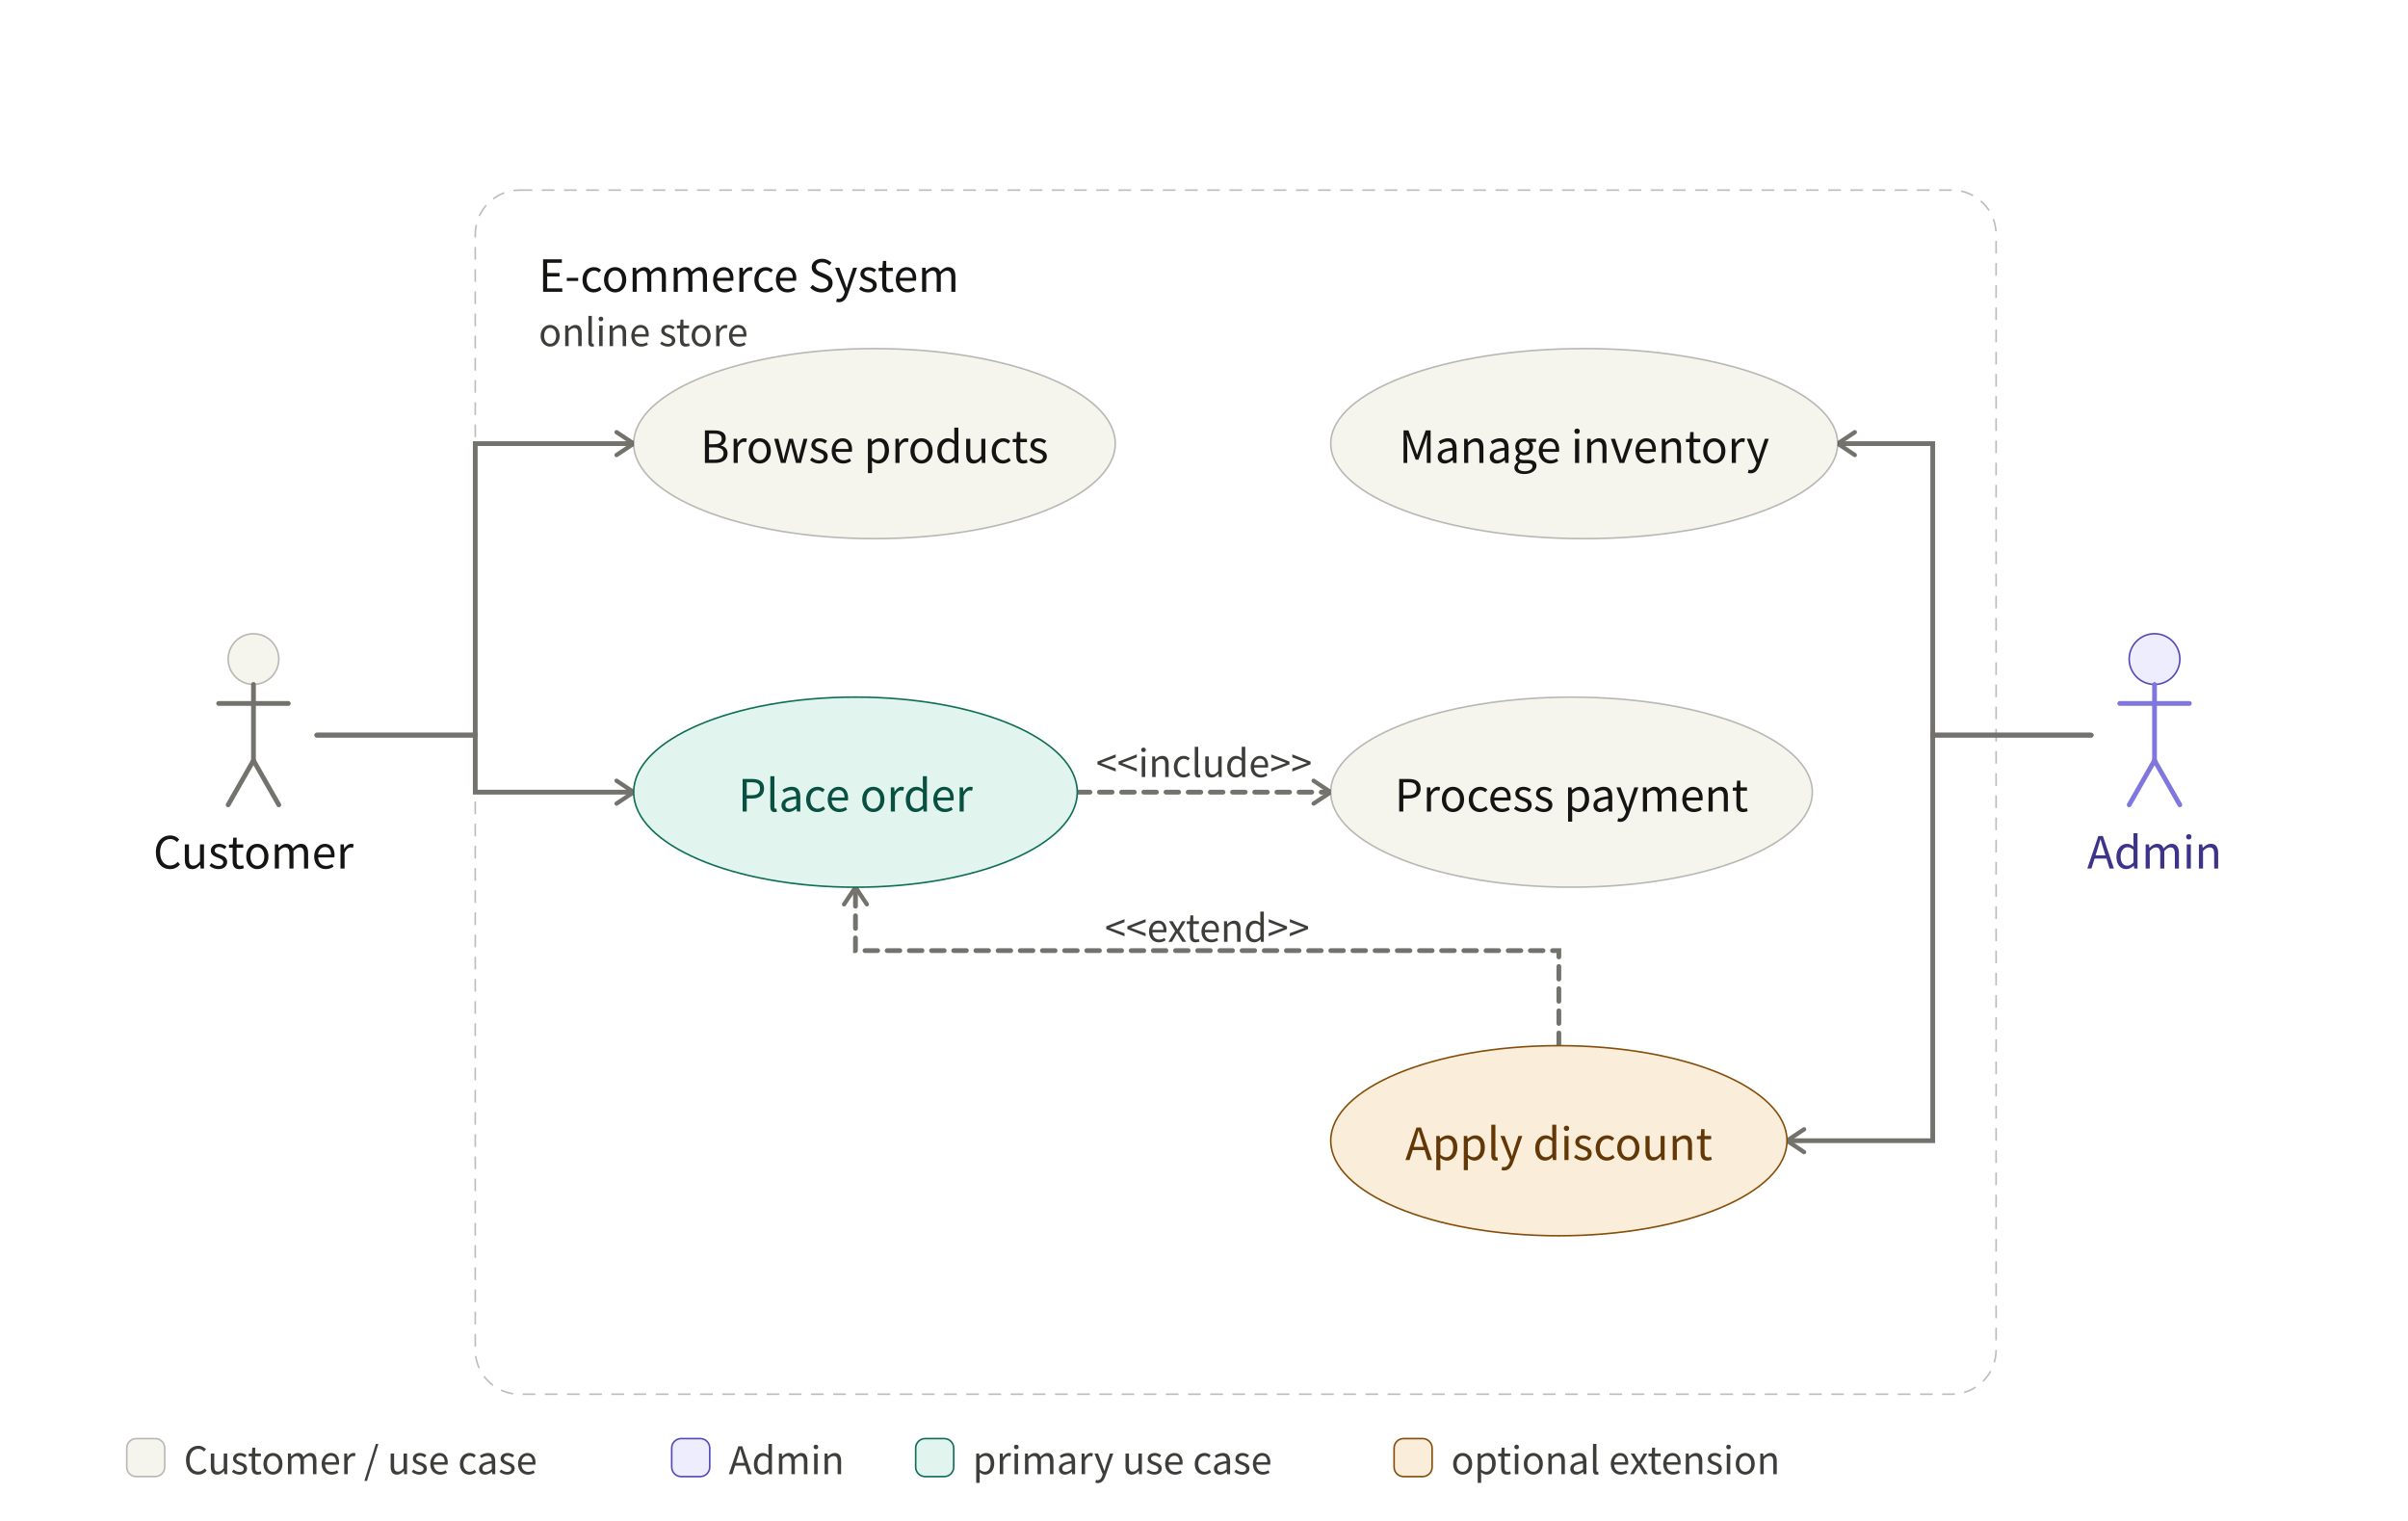
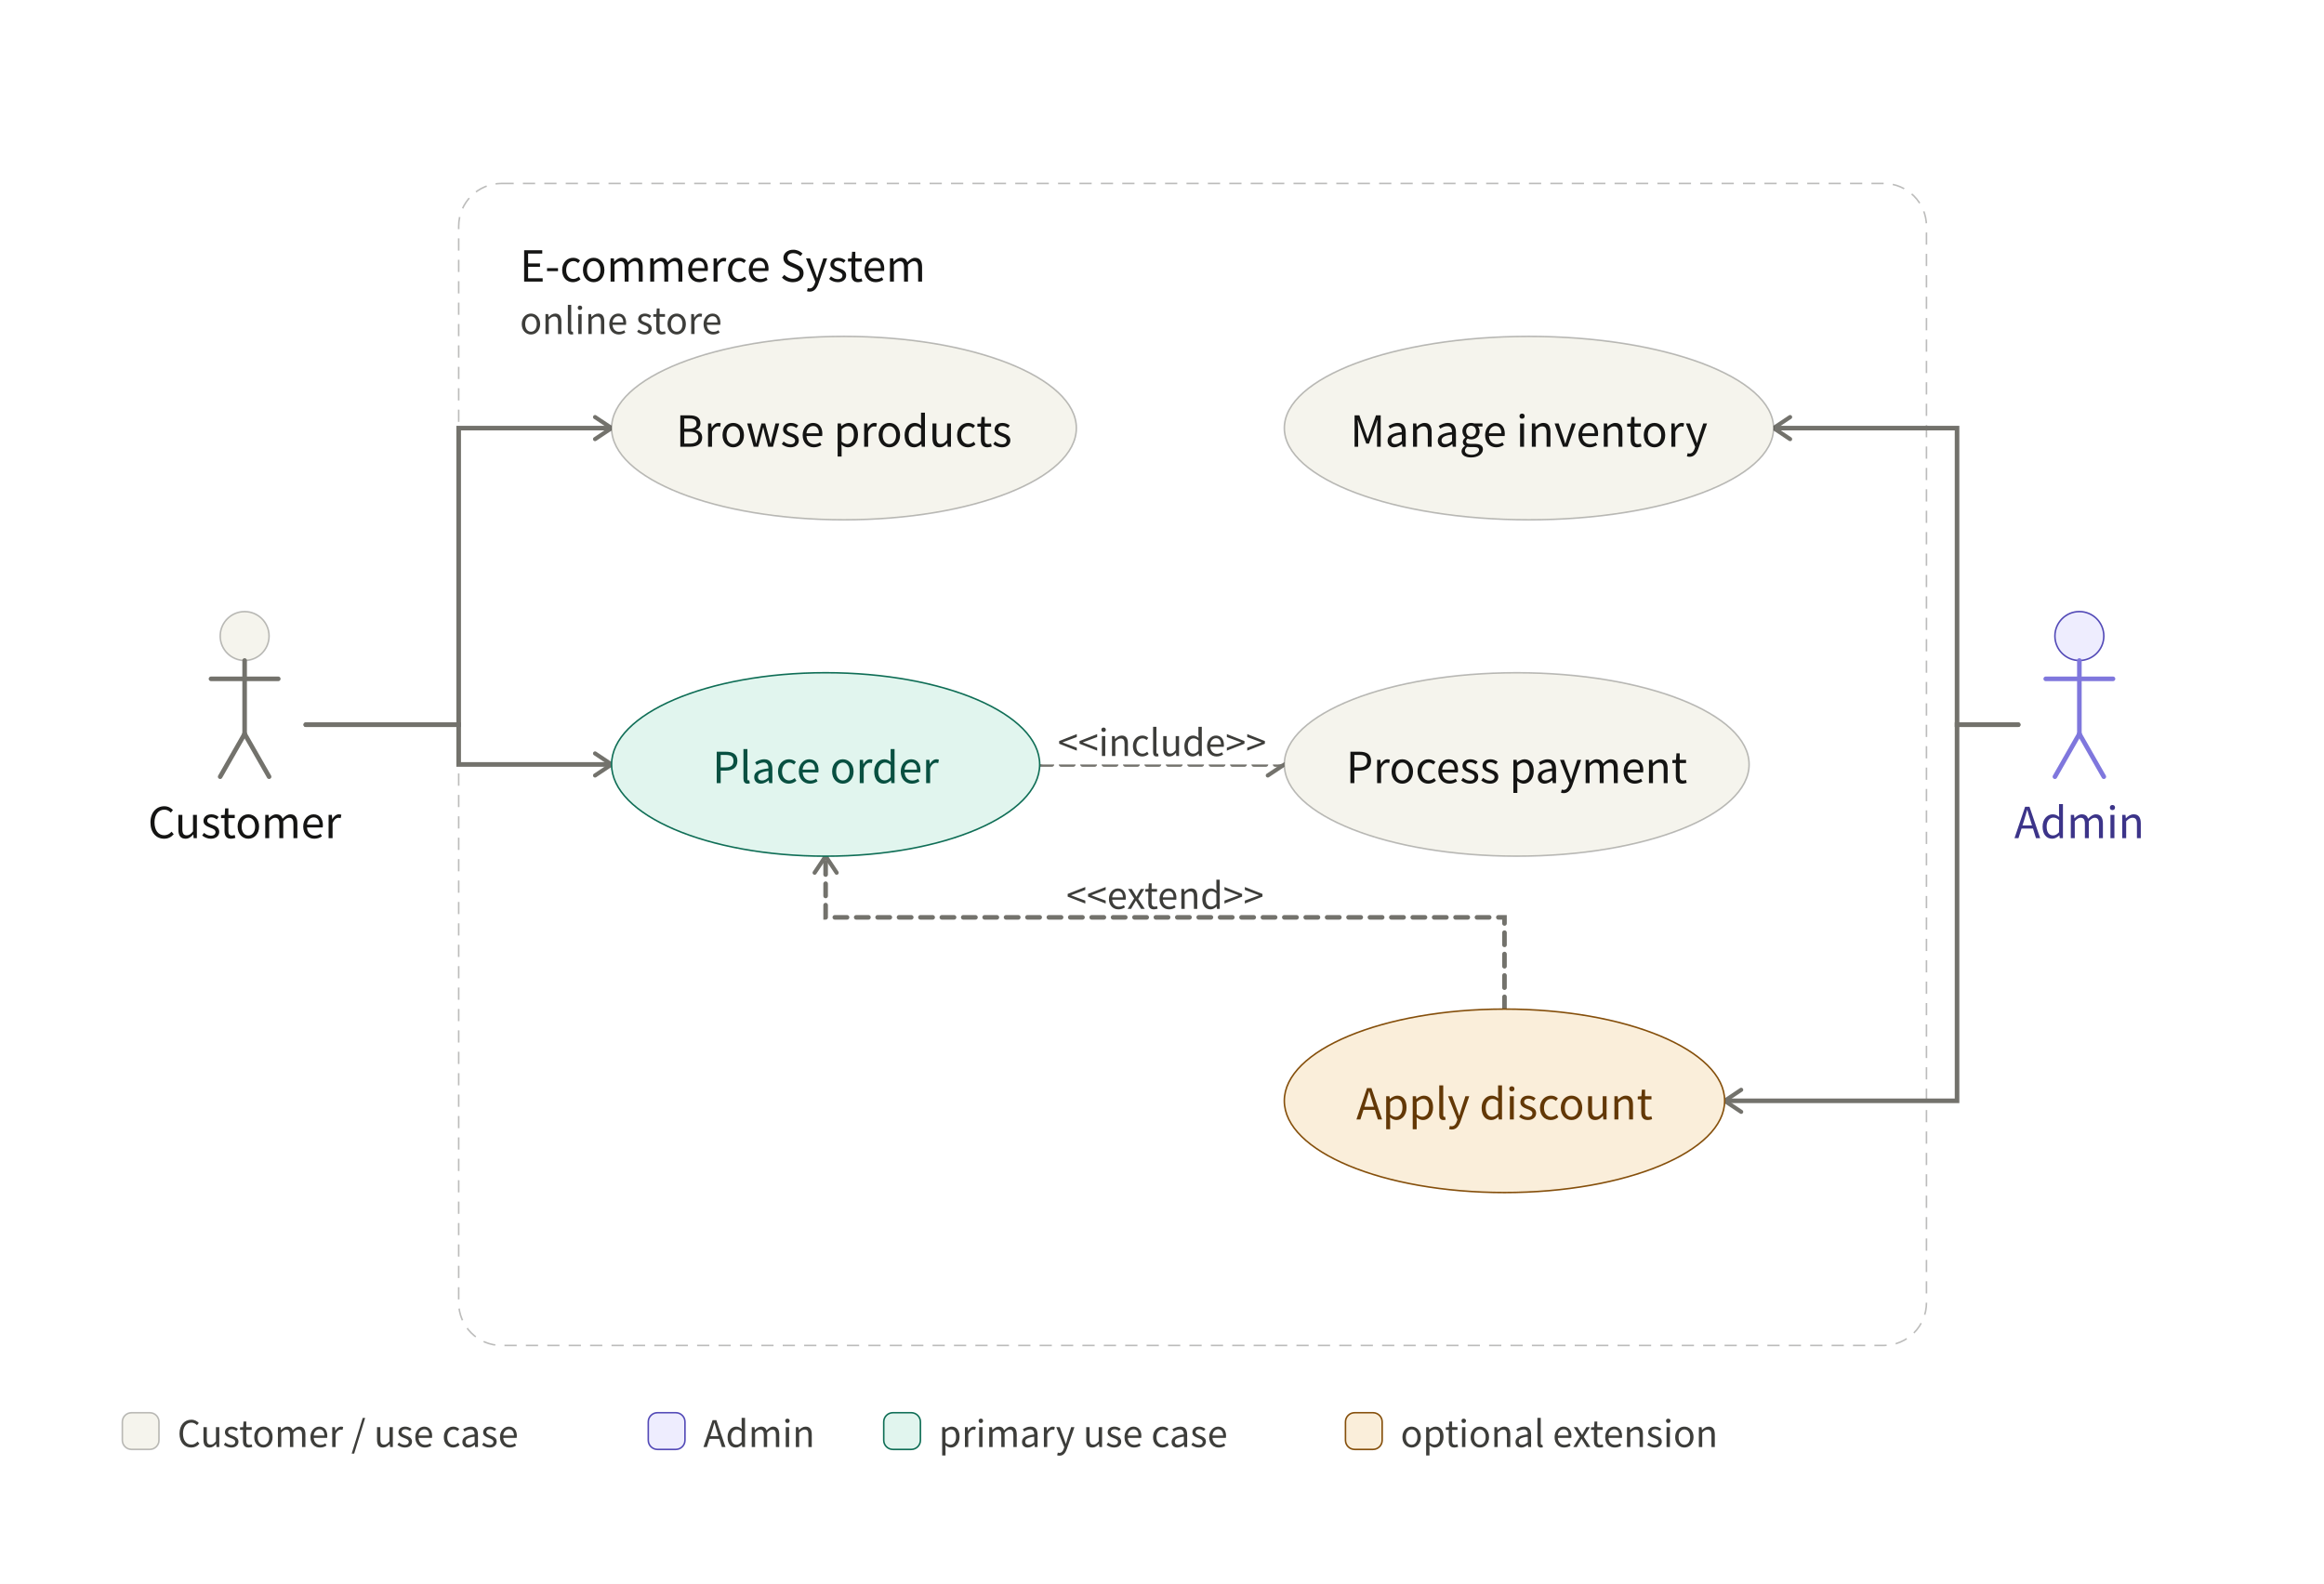
- <svg xmlns="http://www.w3.org/2000/svg" viewBox="0 0 760 480" width="760" height="480" role="img">
+ <svg xmlns="http://www.w3.org/2000/svg" viewBox="0 0 760 518" width="760" height="518" role="img">
  <style>text { font-family: 'Anthropic Sans', -apple-system, BlinkMacSystemFont, 'Segoe UI', 'PingFang SC', 'Microsoft YaHei', 'Hiragino Sans GB', 'Noto Sans CJK SC', sans-serif; }</style>
  <defs>
    <marker id="arrow" viewBox="0 0 10 10" refX="8" refY="5" markerWidth="6" markerHeight="6" orient="auto-start-reverse">
      <path d="M2 1L8 5L2 9" fill="none" stroke="context-stroke" stroke-width="1.5" stroke-linecap="round" stroke-linejoin="round" />
    </marker>
  </defs>
-   <rect width="760" height="480" fill="#FFFFFF" />
+   <rect x="0" y="0" width="760" height="518" fill="#FFFFFF" />
  <rect x="150" y="60" width="480" height="380" rx="14" fill="none" stroke="rgba(31,30,29,0.3)" stroke-width="0.5" stroke-dasharray="4 3" />
  <text x="170" y="86" dominant-baseline="central" font-size="14" font-weight="500" fill="#141413">E-commerce System</text>
  <text x="170" y="104" dominant-baseline="central" font-size="12" fill="#3D3D3A">online store</text>
-   <path d="M100 232 L150 232 L150 140 L200 140" fill="none" stroke="#73726C" stroke-width="1.5" stroke-linecap="round" marker-end="url(#arrow)" />
-   <path d="M100 232 L150 232 L150 250 L200 250" fill="none" stroke="#73726C" stroke-width="1.5" stroke-linecap="round" marker-end="url(#arrow)" />
-   <path d="M660 232 L610 232 L610 140 L580 140" fill="none" stroke="#73726C" stroke-width="1.5" stroke-linecap="round" marker-end="url(#arrow)" />
-   <path d="M660 232 L610 232 L610 360 L564 360" fill="none" stroke="#73726C" stroke-width="1.5" stroke-linecap="round" marker-end="url(#arrow)" />
+   <path d="M100 237 L150 237 L150 140 L200 140" fill="none" stroke="#73726C" stroke-width="1.5" stroke-linecap="round" marker-end="url(#arrow)" />
+   <path d="M100 237 L150 237 L150 250 L200 250" fill="none" stroke="#73726C" stroke-width="1.5" stroke-linecap="round" marker-end="url(#arrow)" />
+   <path d="M660 237 L640 237 L640 140 L580 140" fill="none" stroke="#73726C" stroke-width="1.5" stroke-linecap="round" marker-end="url(#arrow)" />
+   <path d="M660 237 L640 237 L640 360 L564 360" fill="none" stroke="#73726C" stroke-width="1.5" stroke-linecap="round" marker-end="url(#arrow)" />
  <line x1="340" y1="250" x2="420" y2="250" stroke="#73726C" stroke-width="1.5" stroke-linecap="round" stroke-dasharray="4 3" marker-end="url(#arrow)" />
  <path d="M492 330 L492 300 L270 300 L270 280" fill="none" stroke="#73726C" stroke-width="1.5" stroke-linecap="round" stroke-dasharray="4 3" marker-end="url(#arrow)" />
+   <rect x="338" y="234" width="83" height="16" rx="3" fill="#FFFFFF" />
  <g stroke="#73726C" stroke-width="1.5" fill="none" stroke-linecap="round">
    <circle cx="80" cy="208" r="8" fill="#F5F4ED" stroke="rgba(31,30,29,0.3)" stroke-width="0.5" />
    <line x1="80" y1="216" x2="80" y2="240" />
    <line x1="69" y1="222" x2="91" y2="222" />
    <line x1="80" y1="240" x2="72" y2="254" />
    <line x1="80" y1="240" x2="88" y2="254" />
  </g>
  <g stroke="#7F77DD" stroke-width="1.5" fill="none" stroke-linecap="round">
    <circle cx="680" cy="208" r="8" fill="#EEEDFE" stroke="#534AB7" stroke-width="0.5" />
    <line x1="680" y1="216" x2="680" y2="240" />
    <line x1="669" y1="222" x2="691" y2="222" />
    <line x1="680" y1="240" x2="672" y2="254" />
    <line x1="680" y1="240" x2="688" y2="254" />
  </g>
  <ellipse cx="276" cy="140" rx="76" ry="30" fill="#F5F4ED" stroke="rgba(31,30,29,0.3)" stroke-width="0.5" />
  <ellipse cx="270" cy="250" rx="70" ry="30" fill="#E1F5EE" stroke="#0F6E56" stroke-width="0.5" />
  <ellipse cx="496" cy="250" rx="76" ry="30" fill="#F5F4ED" stroke="rgba(31,30,29,0.3)" stroke-width="0.5" />
  <ellipse cx="500" cy="140" rx="80" ry="30" fill="#F5F4ED" stroke="rgba(31,30,29,0.3)" stroke-width="0.5" />
  <ellipse cx="492" cy="360" rx="72" ry="30" fill="#FAEEDA" stroke="#854F0B" stroke-width="0.5" />
  <text x="80" y="268" text-anchor="middle" dominant-baseline="central" font-size="14" font-weight="500" fill="#141413">Customer</text>
  <text x="680" y="268" text-anchor="middle" dominant-baseline="central" font-size="14" font-weight="500" fill="#3C3489">Admin</text>
  <text x="276" y="140" text-anchor="middle" dominant-baseline="central" font-size="14" font-weight="500" fill="#141413">Browse products</text>
  <text x="270" y="250" text-anchor="middle" dominant-baseline="central" font-size="14" font-weight="500" fill="#085041">Place order</text>
  <text x="496" y="250" text-anchor="middle" dominant-baseline="central" font-size="14" font-weight="500" fill="#141413">Process payment</text>
  <text x="500" y="140" text-anchor="middle" dominant-baseline="central" font-size="14" font-weight="500" fill="#141413">Manage inventory</text>
  <text x="492" y="360" text-anchor="middle" dominant-baseline="central" font-size="14" font-weight="500" fill="#633806">Apply discount</text>
-   <text x="380" y="240" text-anchor="middle" dominant-baseline="central" font-size="12" fill="#3D3D3A">&lt;&lt;include&gt;&gt;</text>
+   <text x="380" y="242" text-anchor="middle" dominant-baseline="central" font-size="12" fill="#3D3D3A">&lt;&lt;include&gt;&gt;</text>
  <text x="381" y="292" text-anchor="middle" dominant-baseline="central" font-size="12" fill="#3D3D3A">&lt;&lt;extend&gt;&gt;</text>
-   <rect x="40" y="454" width="12" height="12" rx="3" fill="#F5F4ED" stroke="rgba(31,30,29,0.3)" stroke-width="0.5" />
-   <text x="58" y="460" dominant-baseline="central" font-size="12" fill="#3D3D3A">Customer / use case</text>
-   <rect x="212" y="454" width="12" height="12" rx="3" fill="#EEEDFE" stroke="#534AB7" stroke-width="0.5" />
-   <text x="230" y="460" dominant-baseline="central" font-size="12" fill="#3D3D3A">Admin</text>
-   <rect x="289" y="454" width="12" height="12" rx="3" fill="#E1F5EE" stroke="#0F6E56" stroke-width="0.5" />
-   <text x="307" y="460" dominant-baseline="central" font-size="12" fill="#3D3D3A">primary use case</text>
-   <rect x="440" y="454" width="12" height="12" rx="3" fill="#FAEEDA" stroke="#854F0B" stroke-width="0.5" />
-   <text x="458" y="460" dominant-baseline="central" font-size="12" fill="#3D3D3A">optional extension</text>
+   <rect x="40" y="462" width="12" height="12" rx="3" fill="#F5F4ED" stroke="rgba(31,30,29,0.3)" stroke-width="0.5" />
+   <text x="58" y="468" dominant-baseline="central" font-size="12" fill="#3D3D3A">Customer / use case</text>
+   <rect x="212" y="462" width="12" height="12" rx="3" fill="#EEEDFE" stroke="#534AB7" stroke-width="0.5" />
+   <text x="230" y="468" dominant-baseline="central" font-size="12" fill="#3D3D3A">Admin</text>
+   <rect x="289" y="462" width="12" height="12" rx="3" fill="#E1F5EE" stroke="#0F6E56" stroke-width="0.5" />
+   <text x="307" y="468" dominant-baseline="central" font-size="12" fill="#3D3D3A">primary use case</text>
+   <rect x="440" y="462" width="12" height="12" rx="3" fill="#FAEEDA" stroke="#854F0B" stroke-width="0.5" />
+   <text x="458" y="468" dominant-baseline="central" font-size="12" fill="#3D3D3A">optional extension</text>
</svg>
